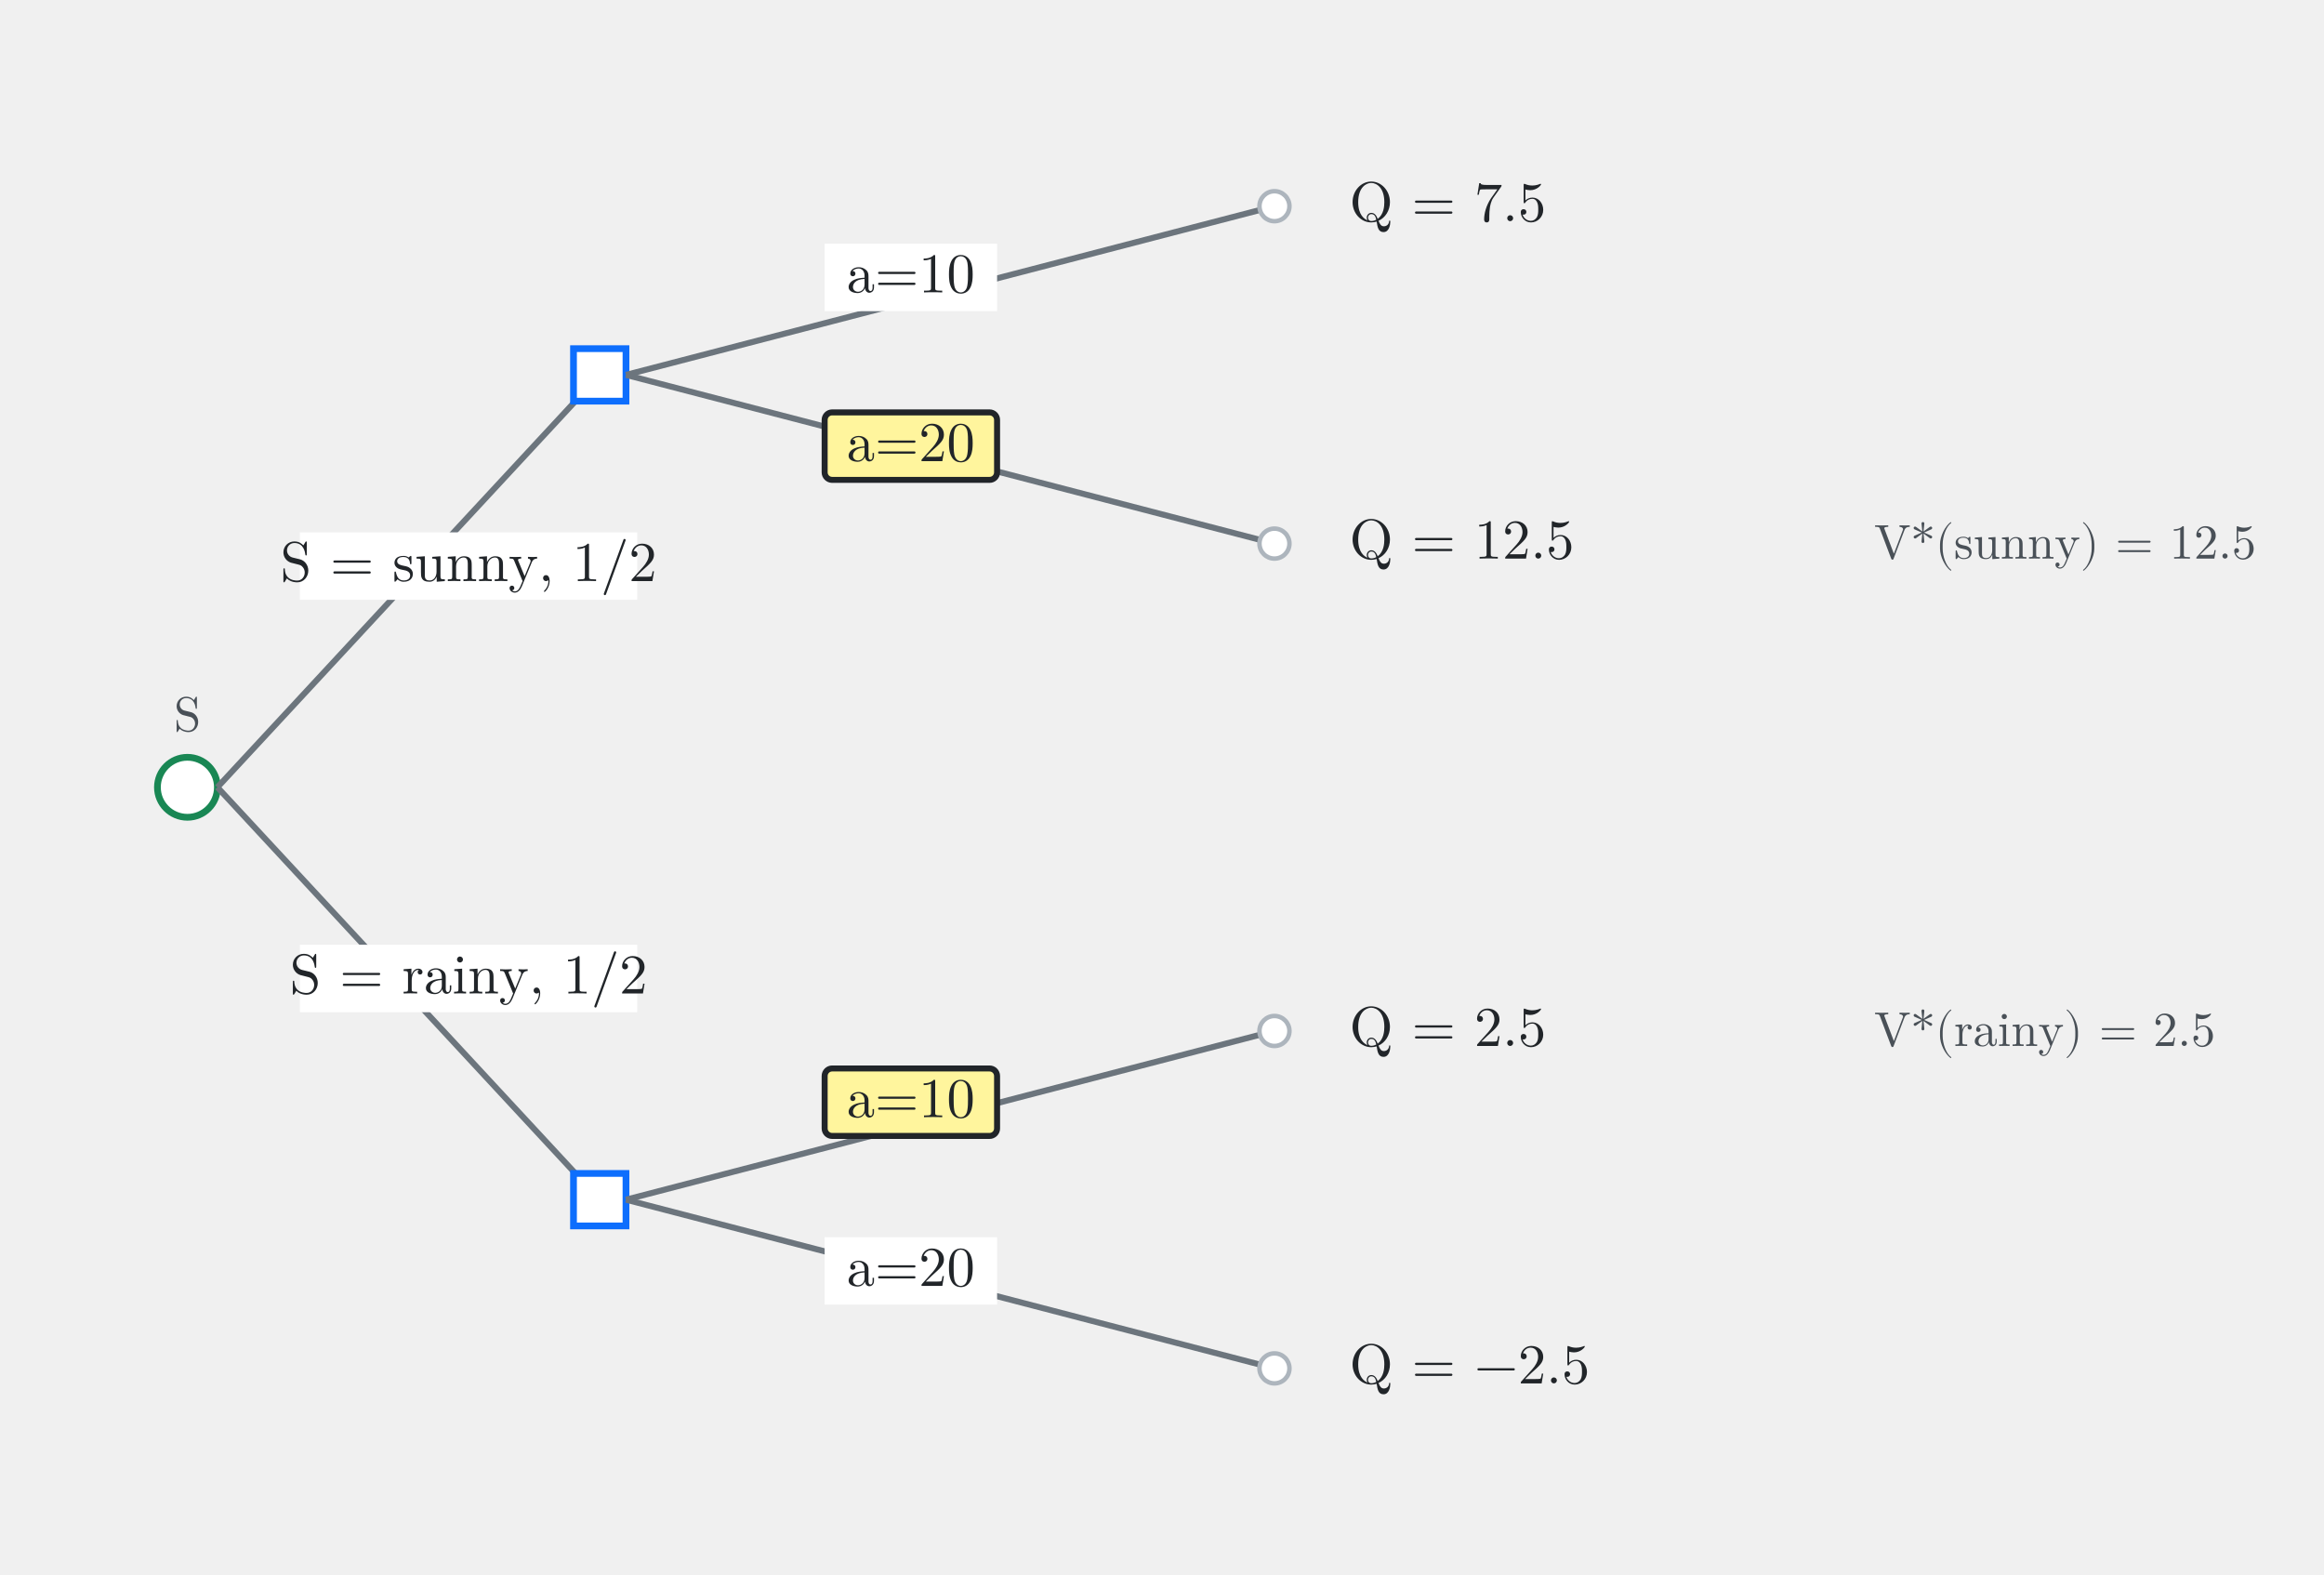
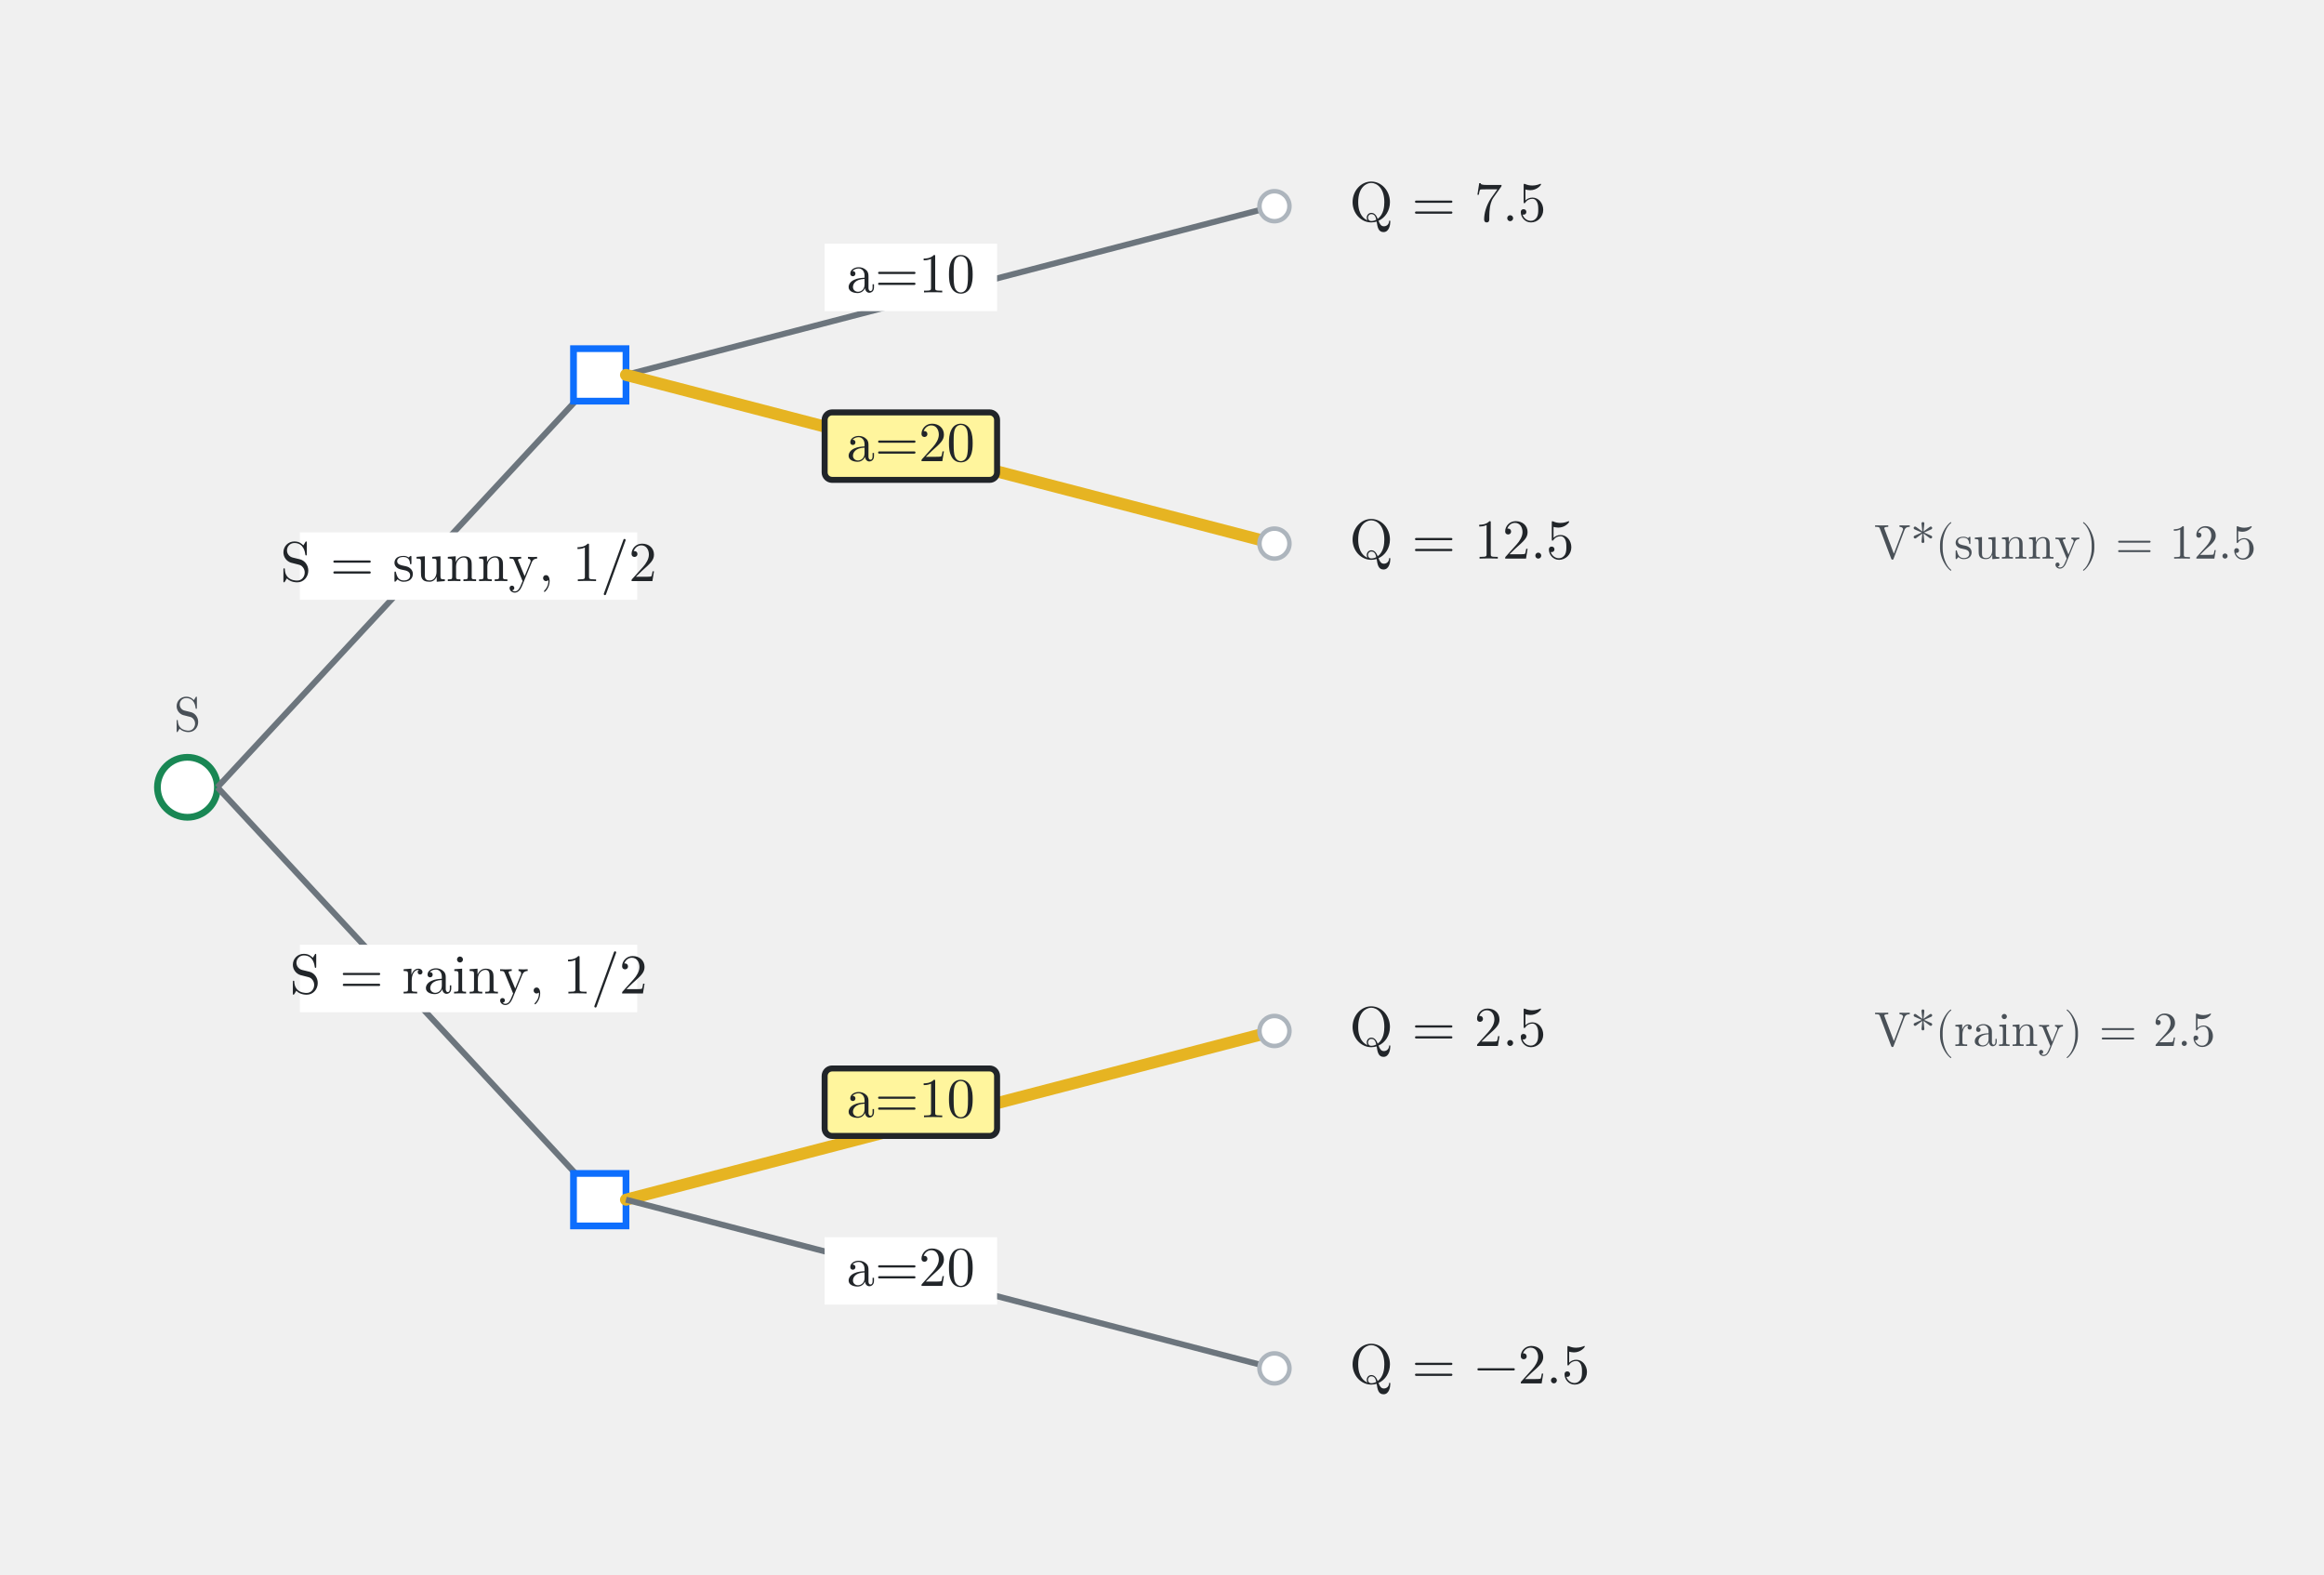
<svg xmlns="http://www.w3.org/2000/svg" viewBox="0 0 620 420" font-family="'Latin Modern Math','STIX Two Math','Times New Roman',serif" font-size="15">
  <style>
    .edge { stroke:#6c757d; stroke-width:1.6; fill:none; }
+     .edge-hi { stroke:#e6b422; stroke-width:3.2; fill:none; stroke-linecap:round; }
    .dec  { fill:#ffffff; stroke:#0d6efd; stroke-width:1.8; }
    .ch   { fill:#ffffff; stroke:#198754; stroke-width:1.8; }
    .term { fill:#ffffff; stroke:#adb5bd; stroke-width:1.2; }
    .hi   { fill:#fff59d; stroke:#212529; stroke-width:1.6; }
    .lbl  { fill:#212529; }
    .plbl { fill:#495057; font-size:13px; }
    .rlbl { fill:#212529; font-weight:500; }
    .box  { fill:#ffffff; }
  </style>
  <circle class="ch" cx="50" cy="210" r="8" />
  <text class="plbl" x="50" y="195" text-anchor="middle">S</text>
  <line class="edge" x1="58" y1="210" x2="160" y2="100" />
  <rect class="box" x="80" y="142" width="90" height="18" />
  <text class="lbl" x="125" y="155" text-anchor="middle">S = sunny, 1/2</text>
  <rect class="dec" x="153" y="93" width="14" height="14" />
  <line class="edge" x1="58" y1="210" x2="160" y2="320" />
  <rect class="box" x="80" y="252" width="90" height="18" />
  <text class="lbl" x="125" y="265" text-anchor="middle">S = rainy, 1/2</text>
  <rect class="dec" x="153" y="313" width="14" height="14" />
  <line class="edge" x1="167" y1="100" x2="340" y2="55" />
  <rect class="box" x="220" y="65" width="46" height="18" />
  <text class="lbl" x="243" y="78" text-anchor="middle">a=10</text>
  <circle class="term" cx="340" cy="55" r="4" />
  <text class="rlbl" x="360" y="59">Q = 7.5</text>
-   <line class="edge" x1="167" y1="100" x2="340" y2="145" stroke="#212529" stroke-width="2.2" />
+   <line class="edge-hi" x1="167" y1="100" x2="340" y2="145" />
  <rect class="hi" x="220" y="110" width="46" height="18" rx="2" />
  <text class="lbl" x="243" y="123" text-anchor="middle">a=20</text>
  <circle class="term" cx="340" cy="145" r="4" />
  <text class="rlbl" x="360" y="149">Q = 12.5</text>
  <text class="plbl" x="500" y="149">V*(sunny) = 12.5</text>
-   <line class="edge" x1="167" y1="320" x2="340" y2="275" stroke="#212529" stroke-width="2.2" />
+   <line class="edge-hi" x1="167" y1="320" x2="340" y2="275" />
  <rect class="hi" x="220" y="285" width="46" height="18" rx="2" />
  <text class="lbl" x="243" y="298" text-anchor="middle">a=10</text>
  <circle class="term" cx="340" cy="275" r="4" />
  <text class="rlbl" x="360" y="279">Q = 2.5</text>
  <text class="plbl" x="500" y="279">V*(rainy) = 2.5</text>
  <line class="edge" x1="167" y1="320" x2="340" y2="365" />
  <rect class="box" x="220" y="330" width="46" height="18" />
  <text class="lbl" x="243" y="343" text-anchor="middle">a=20</text>
  <circle class="term" cx="340" cy="365" r="4" />
  <text class="rlbl" x="360" y="369">Q = −2.5</text>
</svg>
